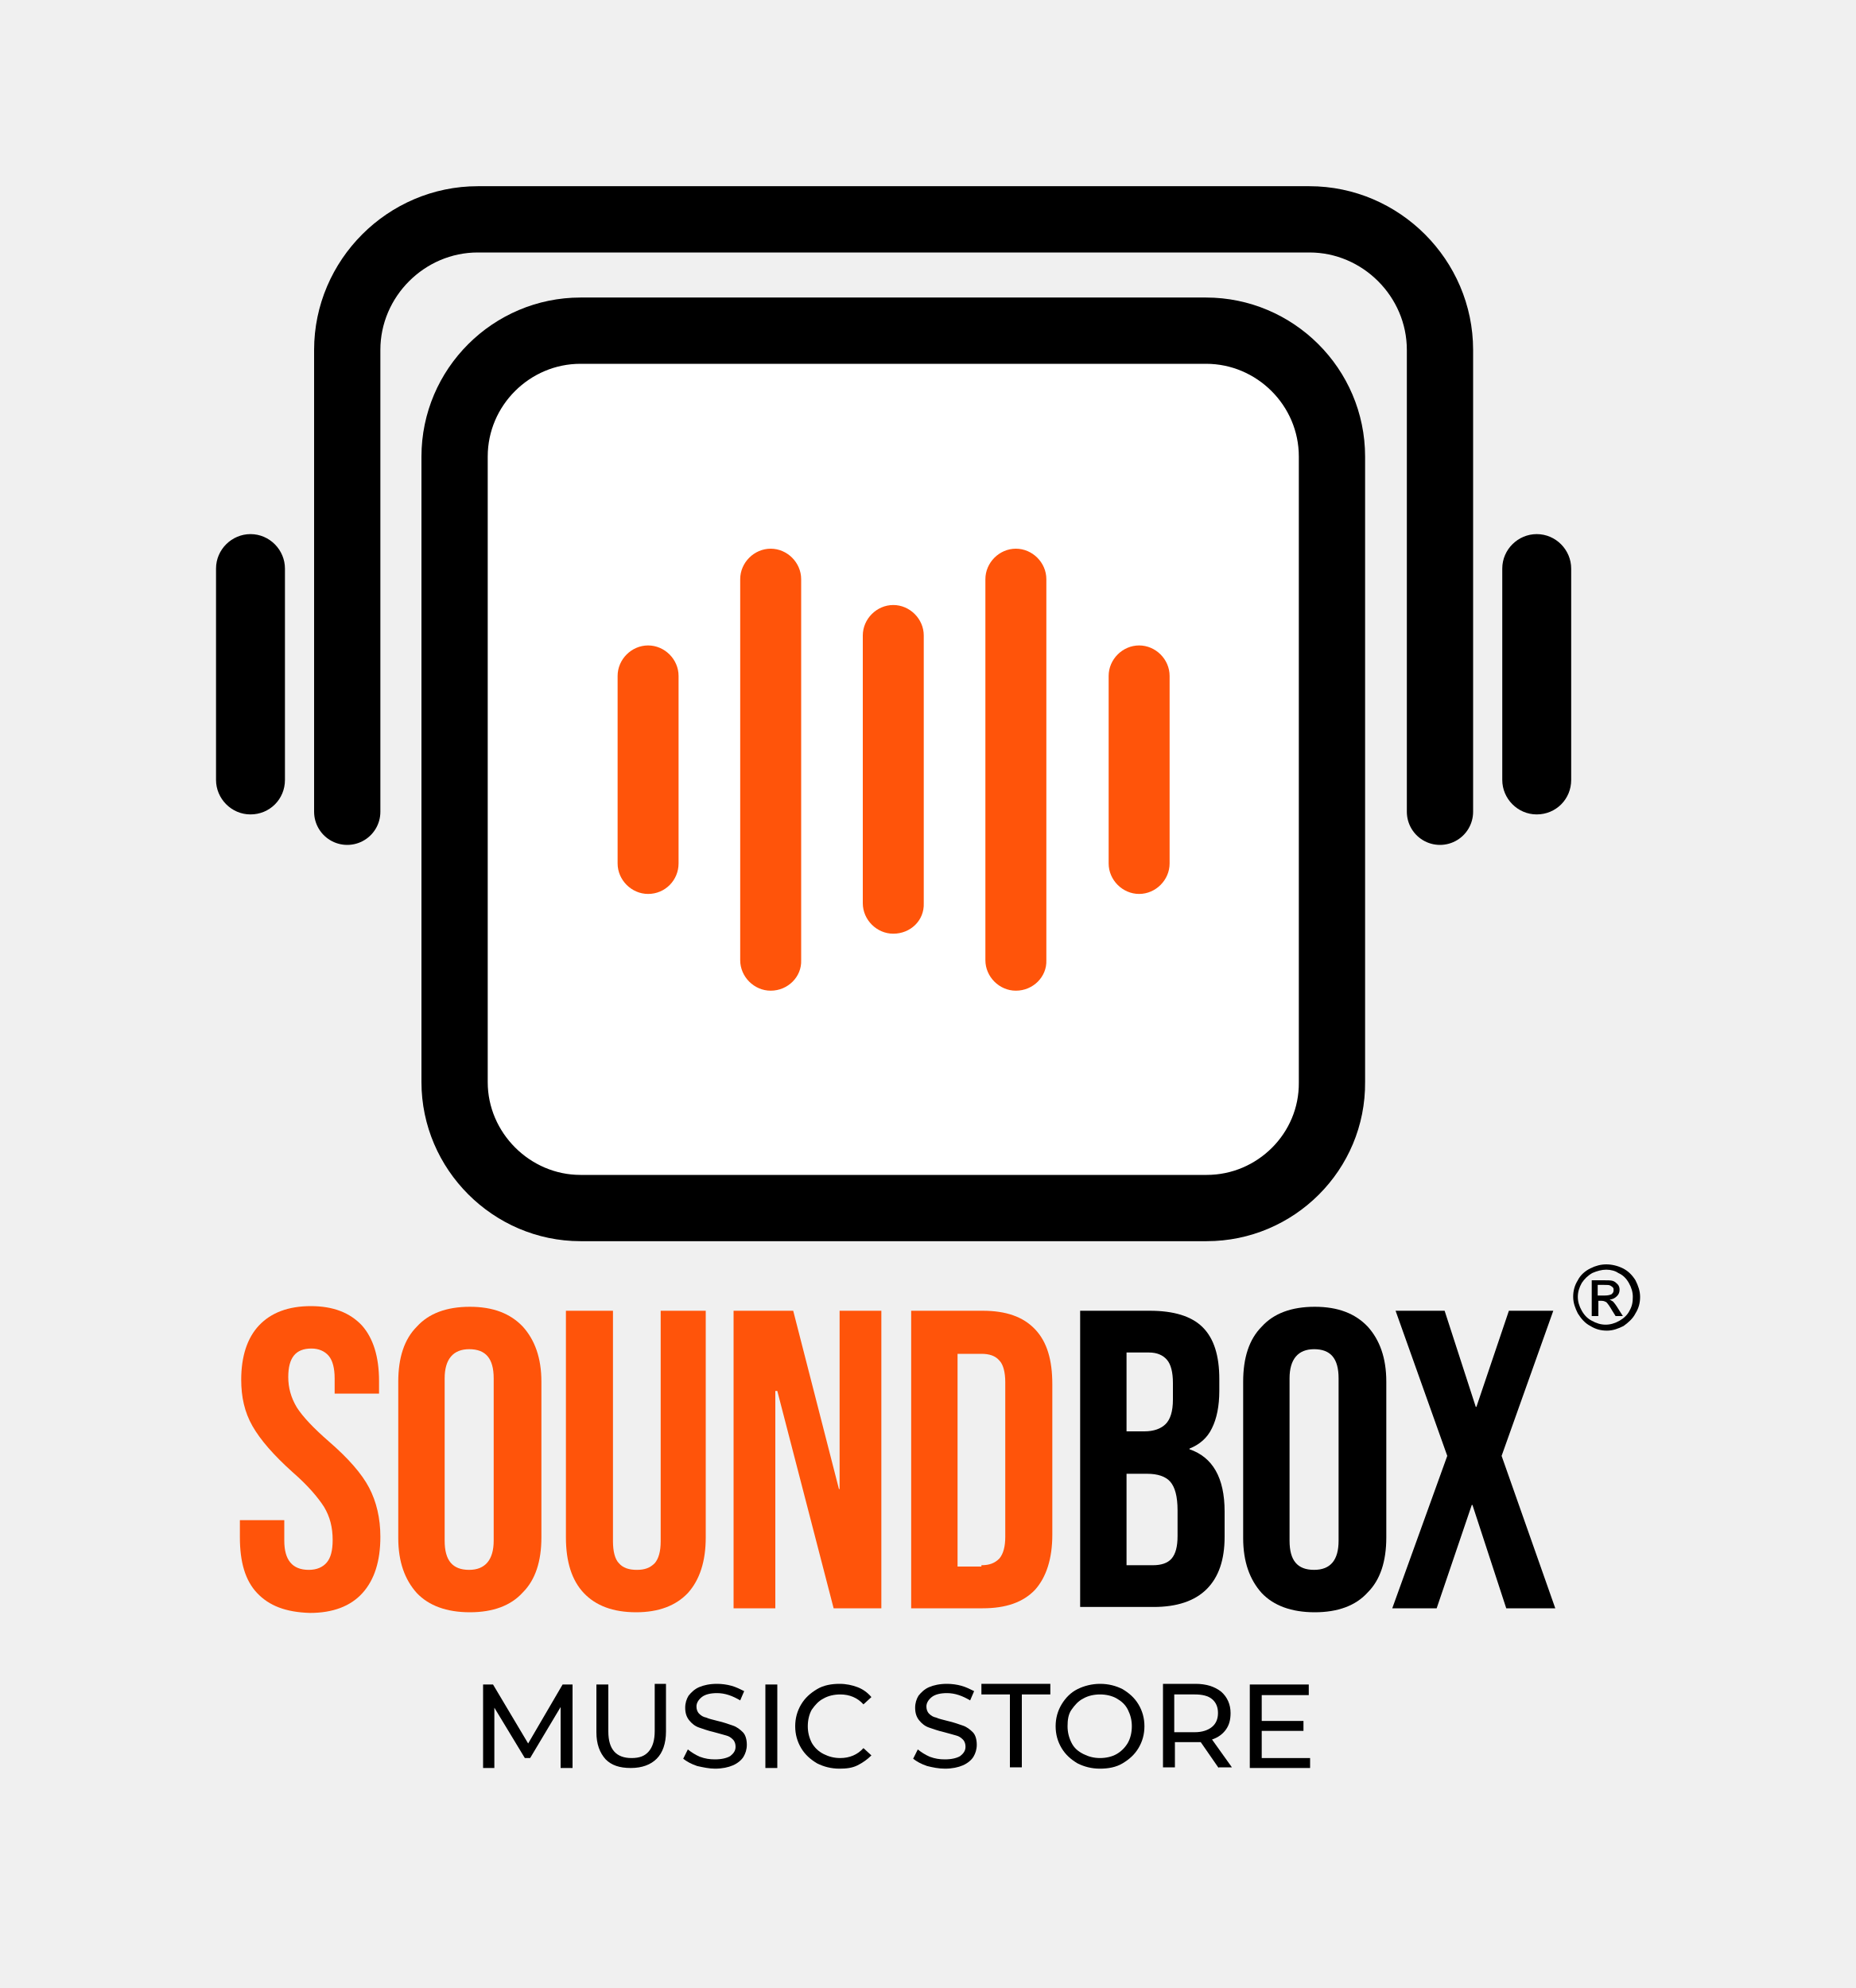
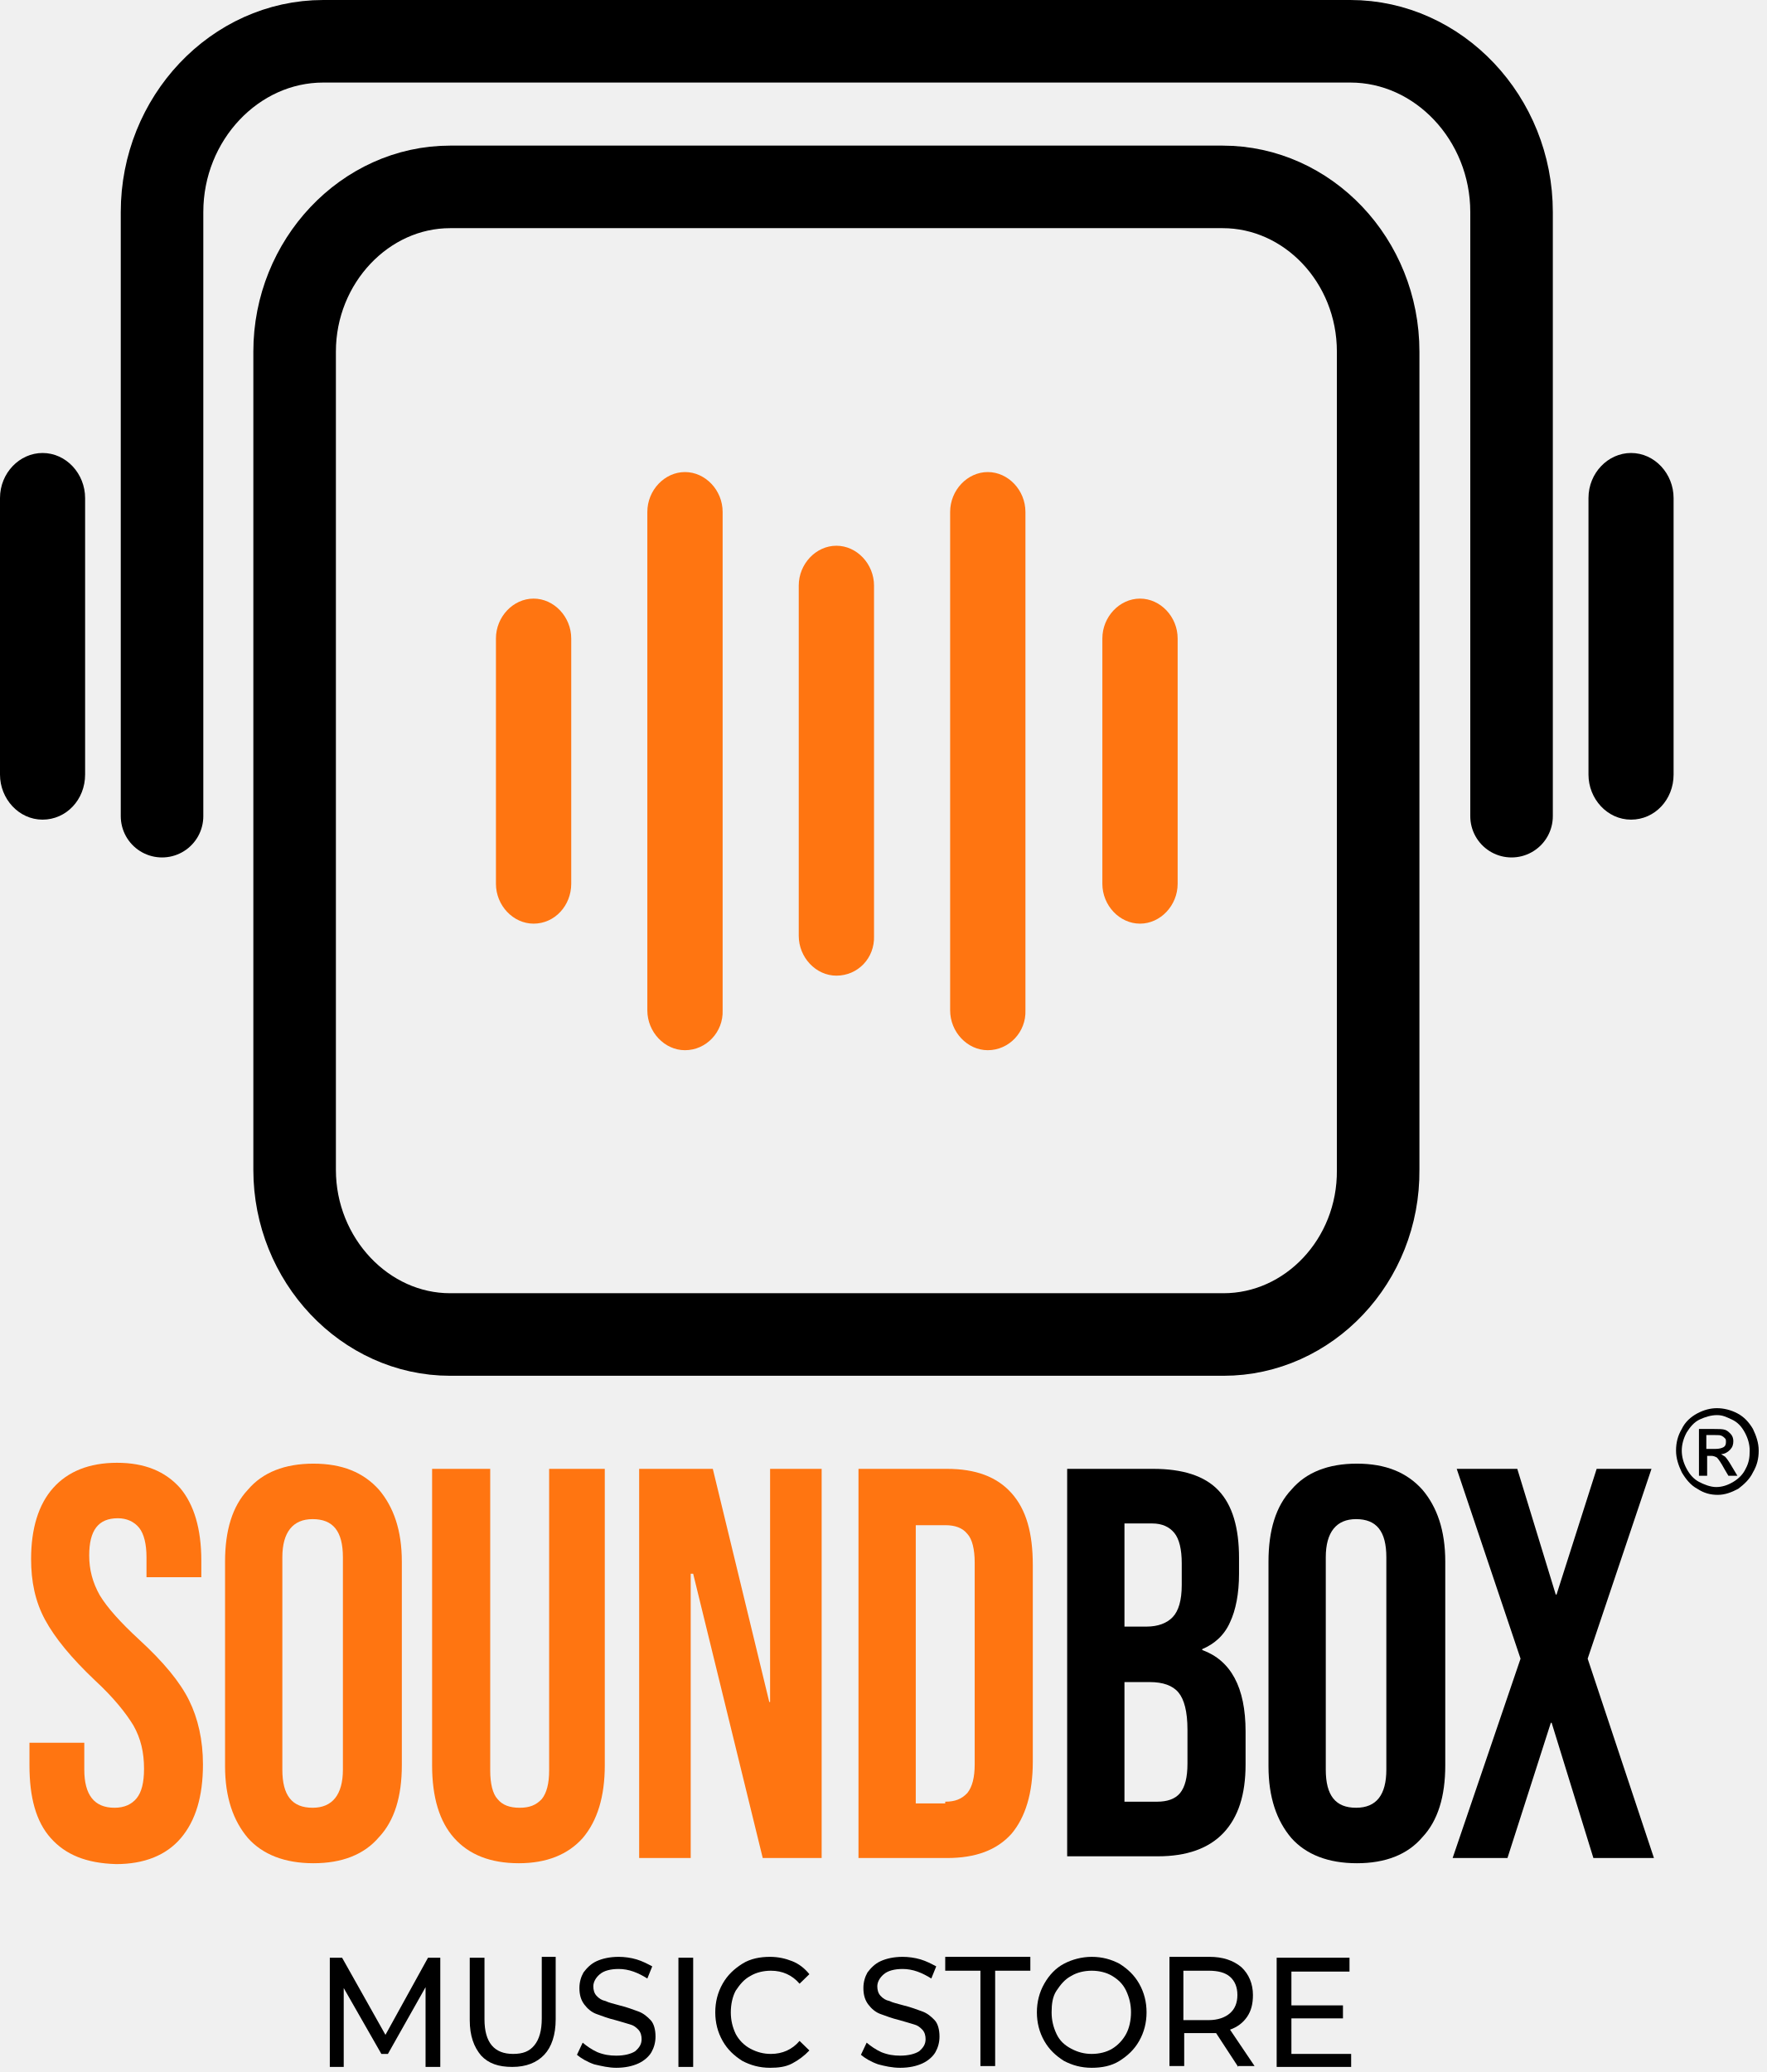
- <svg xmlns="http://www.w3.org/2000/svg" version="1.1" id="Layer_1" x="0px" y="0px" viewBox="0 0 280 300" style="enable-background:new 0 0 280 300;" xml:space="preserve">
-   <style type="text/css">
- 	.st0{fill:#FFFFFF;stroke:#000000;stroke-width:10;stroke-miterlimit:10;}
- 	.st1{fill:#FF540A;}
- 	.st2{fill:none;stroke:#000000;stroke-width:10;stroke-linecap:round;stroke-miterlimit:10;}
- </style>
-   <g>
-     <path class="st0" d="M182.1,182.3H87.6c-10.4,0-19-8.6-19-19V68.9c0-10.5,8.6-19,19-19h94.4c10.4,0,19,8.5,19,19v94.4   C201.1,173.8,192.5,182.3,182.1,182.3z" />
-     <path class="st1" d="M116.3,149.5L116.3,149.5c-2.5,0-4.6-2.1-4.6-4.6V87.4c0-2.5,2.1-4.6,4.6-4.6h0c2.5,0,4.6,2.1,4.6,4.6v57.5   C121,147.4,118.9,149.5,116.3,149.5z" />
-     <path class="st1" d="M153.3,149.5L153.3,149.5c-2.5,0-4.6-2.1-4.6-4.6V87.4c0-2.5,2.1-4.6,4.6-4.6h0c2.5,0,4.6,2.1,4.6,4.6v57.5   C158,147.4,155.9,149.5,153.3,149.5z" />
-     <path class="st1" d="M134.8,140.9L134.8,140.9c-2.5,0-4.6-2.1-4.6-4.6V95.9c0-2.5,2.1-4.6,4.6-4.6h0c2.5,0,4.6,2.1,4.6,4.6v40.4   C139.5,138.9,137.4,140.9,134.8,140.9z" />
-     <path class="st1" d="M97.8,134.9L97.8,134.9c-2.5,0-4.6-2.1-4.6-4.6V102c0-2.5,2.1-4.6,4.6-4.6h0c2.5,0,4.6,2.1,4.6,4.6v28.3   C102.4,132.8,100.4,134.9,97.8,134.9z" />
-     <path class="st1" d="M171.9,134.9L171.9,134.9c-2.5,0-4.6-2.1-4.6-4.6V102c0-2.5,2.1-4.6,4.6-4.6h0c2.5,0,4.6,2.1,4.6,4.6v28.3   C176.5,132.8,174.4,134.9,171.9,134.9z" />
-     <path d="M37.8,122.9L37.8,122.9c-2.9,0-5.2-2.4-5.2-5.2V85.8c0-2.9,2.4-5.2,5.2-5.2h0c2.9,0,5.2,2.4,5.2,5.2v31.9   C43,120.6,40.7,122.9,37.8,122.9z" />
-     <path d="M231.9,122.9L231.9,122.9c-2.9,0-5.2-2.4-5.2-5.2V85.8c0-2.9,2.4-5.2,5.2-5.2h0c2.9,0,5.2,2.4,5.2,5.2v31.9   C237.1,120.6,234.8,122.9,231.9,122.9z" />
-     <path class="st2" d="M217.3,122.5V52.8c0-10.8-8.9-19.7-19.7-19.7H72.1c-10.8,0-19.7,8.9-19.7,19.7v69.7" />
-     <g>
-       <g>
-         <path class="st1" d="M38.8,240.4c-1.8-1.9-2.6-4.7-2.6-8.4v-2.6h6.7v3.1c0,2.9,1.2,4.4,3.7,4.4c1.2,0,2.1-0.4,2.7-1.1     c0.6-0.7,0.9-1.8,0.9-3.4c0-1.9-0.4-3.5-1.3-5c-0.9-1.4-2.4-3.2-4.7-5.2c-2.9-2.6-4.9-4.9-6.1-7c-1.2-2.1-1.7-4.4-1.7-7     c0-3.5,0.9-6.3,2.7-8.2s4.4-2.9,7.8-2.9c3.4,0,5.9,1,7.7,2.9c1.7,1.9,2.6,4.7,2.6,8.4v1.9h-6.7V208c0-1.5-0.3-2.7-0.9-3.4     c-0.6-0.7-1.5-1.1-2.6-1.1c-2.4,0-3.5,1.4-3.5,4.3c0,1.6,0.4,3.1,1.3,4.6c0.9,1.4,2.5,3.1,4.8,5.1c3,2.6,5,4.9,6.1,7     c1.1,2.1,1.7,4.6,1.7,7.4c0,3.7-0.9,6.5-2.7,8.5c-1.8,2-4.5,3-7.9,3C43.1,243.3,40.6,242.3,38.8,240.4z" />
-         <path class="st1" d="M62.9,240.4c-1.8-2-2.8-4.7-2.8-8.3v-23.6c0-3.6,0.9-6.4,2.8-8.3c1.8-2,4.5-3,8-3s6.1,1,8,3     c1.8,2,2.8,4.7,2.8,8.3V232c0,3.6-0.9,6.4-2.8,8.3c-1.8,2-4.5,3-8,3S64.7,242.3,62.9,240.4z M74.5,232.5V208c0-3-1.2-4.4-3.7-4.4     c-2.4,0-3.7,1.5-3.7,4.4v24.5c0,3,1.2,4.4,3.7,4.4C73.2,236.9,74.5,235.4,74.5,232.5z" />
-         <path class="st1" d="M88.1,240.4c-1.8-1.9-2.7-4.7-2.7-8.4v-34.2h7.1v34.8c0,1.5,0.3,2.7,0.9,3.3c0.6,0.7,1.5,1,2.7,1     c1.2,0,2-0.3,2.7-1c0.6-0.7,0.9-1.8,0.9-3.3v-34.8h6.8V232c0,3.6-0.9,6.4-2.7,8.4c-1.8,1.9-4.4,2.9-7.8,2.9     C92.5,243.3,89.9,242.3,88.1,240.4z" />
-         <path class="st1" d="M110.8,197.8h8.9l6.9,26.9h0.1v-26.9h6.3v44.9h-7.2l-8.5-32.8H117v32.8h-6.3V197.8z" />
-         <path class="st1" d="M137.5,197.8h10.8c3.5,0,6.1,0.9,7.9,2.8c1.8,1.9,2.6,4.6,2.6,8.3v22.7c0,3.6-0.9,6.4-2.6,8.3     c-1.8,1.9-4.4,2.8-7.9,2.8h-10.8V197.8z M148.1,236.2c1.2,0,2-0.3,2.7-1c0.6-0.7,0.9-1.8,0.9-3.3v-23.3c0-1.5-0.3-2.7-0.9-3.3     c-0.6-0.7-1.5-1-2.7-1h-3.6v32.1H148.1z" />
-         <path d="M162.9,197.8h10.6c3.6,0,6.3,0.8,8,2.5c1.7,1.7,2.5,4.3,2.5,7.8v1.8c0,2.3-0.4,4.2-1.1,5.6c-0.7,1.5-1.9,2.5-3.4,3.1v0.1     c3.5,1.2,5.3,4.3,5.3,9.4v3.8c0,3.5-0.9,6.1-2.7,7.9c-1.8,1.8-4.5,2.7-8,2.7h-11.1V197.8z M172.7,216c1.4,0,2.5-0.4,3.2-1.1     c0.7-0.7,1.1-1.9,1.1-3.7v-2.5c0-1.6-0.3-2.8-0.9-3.5c-0.6-0.7-1.5-1.1-2.7-1.1H170V216H172.7z M174,236.2c1.2,0,2.2-0.3,2.8-1     c0.6-0.7,0.9-1.8,0.9-3.4v-3.9c0-2.1-0.4-3.5-1.1-4.3c-0.7-0.8-1.9-1.2-3.5-1.2H170v13.8H174z" />
-         <path d="M190.4,240.4c-1.8-2-2.8-4.7-2.8-8.3v-23.6c0-3.6,0.9-6.4,2.8-8.3c1.8-2,4.5-3,8-3c3.5,0,6.1,1,8,3     c1.8,2,2.8,4.7,2.8,8.3V232c0,3.6-0.9,6.4-2.8,8.3c-1.8,2-4.5,3-8,3C194.9,243.3,192.2,242.3,190.4,240.4z M202,232.5V208     c0-3-1.2-4.4-3.7-4.4c-2.4,0-3.7,1.5-3.7,4.4v24.5c0,3,1.2,4.4,3.7,4.4C200.8,236.9,202,235.4,202,232.5z" />
-         <path d="M218.4,219.7l-7.8-21.9h7.4l4.7,14.5h0.1l4.9-14.5h6.7l-7.8,21.9l8.1,23h-7.4l-5.1-15.6h-0.1l-5.3,15.6h-6.7L218.4,219.7     z" />
+ <svg xmlns="http://www.w3.org/2000/svg" width="214" height="251" viewBox="0 0 214 251" fill="none">
+   <g id="Group 1">
+     <g id="TEXT">
+       <g id="MUSIC STORE">
+         <path id="Vector" d="M51.552 250.385V240.725L46.991 248.81H46.198L41.638 240.83V250.385H39.953V237.155H41.44L46.694 246.5L51.849 237.155H53.336V250.385H51.552Z" fill="black" />
+         <path id="Vector_2" d="M58.293 249.02C57.401 247.97 56.905 246.605 56.905 244.715V237.155H58.69V244.61C58.69 247.445 59.879 248.81 62.16 248.81C63.349 248.81 64.142 248.495 64.737 247.76C65.332 247.025 65.629 245.975 65.629 244.505V237.05H67.315V244.61C67.315 246.5 66.819 247.97 65.927 248.915C65.034 249.86 63.746 250.385 62.06 250.385C60.375 250.385 59.185 249.965 58.293 249.02Z" fill="black" />
+         <path id="Vector_3" d="M71.974 250.07C71.082 249.755 70.388 249.335 69.892 248.915L70.586 247.445C71.082 247.865 71.677 248.285 72.371 248.6C73.164 248.915 73.858 249.02 74.651 249.02C75.642 249.02 76.435 248.81 76.931 248.495C77.427 248.075 77.724 247.655 77.724 247.025C77.724 246.605 77.625 246.185 77.328 245.87C77.03 245.555 76.733 245.345 76.336 245.24C75.94 245.135 75.345 244.925 74.552 244.715C73.659 244.505 72.866 244.19 72.272 243.98C71.677 243.77 71.181 243.35 70.784 242.825C70.388 242.3 70.19 241.67 70.19 240.83C70.19 240.095 70.388 239.465 70.685 238.94C71.082 238.415 71.578 237.89 72.272 237.575C72.966 237.26 73.858 237.05 74.948 237.05C75.642 237.05 76.435 237.155 77.129 237.365C77.823 237.575 78.418 237.89 79.013 238.205L78.418 239.675C77.922 239.36 77.328 239.045 76.733 238.835C76.138 238.625 75.543 238.52 74.948 238.52C73.957 238.52 73.164 238.73 72.668 239.15C72.172 239.57 71.875 240.095 71.875 240.62C71.875 241.04 71.974 241.46 72.272 241.775C72.569 242.09 72.866 242.3 73.362 242.405C73.759 242.615 74.353 242.72 75.047 242.93C75.94 243.14 76.733 243.455 77.328 243.665C77.922 243.875 78.418 244.295 78.815 244.715C79.211 245.135 79.409 245.87 79.409 246.71C79.409 247.445 79.211 248.075 78.914 248.6C78.616 249.125 78.022 249.65 77.328 249.965C76.634 250.28 75.741 250.49 74.651 250.49C73.759 250.49 72.866 250.28 71.974 250.07Z" fill="black" />
+         <path id="Vector_4" d="M82.185 237.155H83.97V250.385H82.185V237.155Z" fill="black" />
+         <path id="Vector_5" d="M89.918 249.65C88.927 249.02 88.134 248.285 87.539 247.235C86.944 246.185 86.647 245.03 86.647 243.77C86.647 242.51 86.944 241.355 87.539 240.305C88.134 239.255 88.927 238.52 89.918 237.89C90.909 237.26 92.099 237.05 93.289 237.05C94.28 237.05 95.172 237.26 95.966 237.575C96.759 237.89 97.453 238.415 98.047 239.15L96.858 240.305C95.966 239.255 94.776 238.73 93.388 238.73C92.496 238.73 91.603 238.94 90.909 239.36C90.116 239.78 89.621 240.41 89.125 241.145C88.728 241.88 88.53 242.825 88.53 243.77C88.53 244.715 88.728 245.555 89.125 246.395C89.522 247.13 90.116 247.76 90.909 248.18C91.703 248.6 92.496 248.81 93.388 248.81C94.776 248.81 95.966 248.285 96.858 247.235L98.047 248.39C97.453 249.02 96.759 249.545 95.966 249.965C95.172 250.385 94.28 250.49 93.289 250.49C92 250.49 90.909 250.175 89.918 249.65Z" fill="black" />
+         <path id="Vector_6" d="M106.375 250.07C105.483 249.755 104.789 249.335 104.293 248.915L104.987 247.445C105.483 247.865 106.078 248.285 106.772 248.6C107.565 248.915 108.259 249.02 109.052 249.02C110.043 249.02 110.836 248.81 111.332 248.495C111.828 248.075 112.125 247.655 112.125 247.025C112.125 246.605 112.026 246.185 111.728 245.87C111.431 245.555 111.134 245.345 110.737 245.24C110.341 245.135 109.746 244.925 108.953 244.715C108.06 244.505 107.267 244.19 106.672 243.98C106.078 243.77 105.582 243.35 105.185 242.825C104.789 242.3 104.591 241.67 104.591 240.83C104.591 240.095 104.789 239.465 105.086 238.94C105.483 238.415 105.978 237.89 106.672 237.575C107.366 237.26 108.259 237.05 109.349 237.05C110.043 237.05 110.836 237.155 111.53 237.365C112.224 237.575 112.819 237.89 113.414 238.205L112.819 239.675C112.323 239.36 111.728 239.045 111.134 238.835C110.539 238.625 109.944 238.52 109.349 238.52C108.358 238.52 107.565 238.73 107.069 239.15C106.573 239.57 106.276 240.095 106.276 240.62C106.276 241.04 106.375 241.46 106.672 241.775C106.97 242.09 107.267 242.3 107.763 242.405C108.159 242.615 108.754 242.72 109.448 242.93C110.341 243.14 111.134 243.455 111.728 243.665C112.323 243.875 112.819 244.295 113.216 244.715C113.612 245.135 113.81 245.87 113.81 246.71C113.81 247.445 113.612 248.075 113.315 248.6C113.017 249.125 112.422 249.65 111.728 249.965C111.034 250.28 110.142 250.49 109.052 250.49C108.06 250.49 107.168 250.28 106.375 250.07Z" fill="black" />
+         <path id="Vector_7" d="M118.767 238.73H114.504V237.05H124.815V238.73H120.552V250.28H118.767V238.73Z" fill="black" />
+         <path id="Vector_8" d="M128.879 249.65C127.888 249.02 127.095 248.285 126.5 247.235C125.905 246.185 125.608 245.03 125.608 243.77C125.608 242.51 125.905 241.355 126.5 240.305C127.095 239.255 127.888 238.415 128.879 237.89C129.871 237.365 131.06 237.05 132.25 237.05C133.539 237.05 134.629 237.365 135.621 237.89C136.612 238.52 137.405 239.255 138 240.305C138.595 241.355 138.892 242.51 138.892 243.77C138.892 245.03 138.595 246.185 138 247.235C137.405 248.285 136.612 249.02 135.621 249.65C134.629 250.28 133.44 250.49 132.25 250.49C130.961 250.49 129.871 250.175 128.879 249.65ZM134.728 248.18C135.422 247.76 136.017 247.13 136.414 246.395C136.81 245.66 137.009 244.715 137.009 243.77C137.009 242.825 136.81 241.985 136.414 241.145C136.017 240.305 135.422 239.78 134.728 239.36C134.034 238.94 133.142 238.73 132.25 238.73C131.358 238.73 130.466 238.94 129.772 239.36C128.978 239.78 128.483 240.41 127.987 241.145C127.491 241.88 127.392 242.825 127.392 243.77C127.392 244.715 127.591 245.555 127.987 246.395C128.384 247.235 128.978 247.76 129.772 248.18C130.565 248.6 131.358 248.81 132.25 248.81C133.142 248.81 134.034 248.6 134.728 248.18Z" fill="black" />
+         <path id="Vector_9" d="M149.996 250.385L147.319 246.29C147.022 246.29 146.724 246.29 146.526 246.29H143.453V250.28H141.668V237.05H146.526C148.112 237.05 149.401 237.47 150.392 238.31C151.284 239.15 151.78 240.305 151.78 241.67C151.78 242.72 151.582 243.56 151.086 244.295C150.591 245.03 149.897 245.555 149.004 245.87L151.978 250.28H149.996V250.385ZM149.004 243.875C149.599 243.35 149.897 242.615 149.897 241.67C149.897 240.725 149.599 239.99 149.004 239.465C148.409 238.94 147.517 238.73 146.427 238.73H143.353V244.715H146.427C147.517 244.715 148.409 244.4 149.004 243.875Z" fill="black" />
+         <path id="Vector_10" d="M163.677 248.705V250.385H154.655V237.155H163.478V238.835H156.44V242.93H162.685V244.505H156.44V248.81H163.677V248.705Z" fill="black" />
+       </g>
+       <g id="SOUNDBOX">
+         <path id="&amp;copy" d="M207.991 170.585C208.784 170.585 209.677 170.795 210.47 171.215C211.263 171.635 211.858 172.265 212.353 173.105C212.75 173.945 213.047 174.785 213.047 175.73C213.047 176.675 212.849 177.515 212.353 178.355C211.957 179.195 211.263 179.825 210.569 180.35C209.776 180.77 208.983 181.085 208.091 181.085C207.198 181.085 206.405 180.875 205.612 180.35C204.819 179.93 204.224 179.195 203.728 178.355C203.332 177.515 203.034 176.675 203.034 175.73C203.034 174.785 203.233 173.945 203.728 173.105C204.125 172.265 204.819 171.635 205.612 171.215C206.405 170.795 207.198 170.585 207.991 170.585ZM207.991 171.425C207.297 171.425 206.603 171.635 205.909 171.95C205.216 172.265 204.72 172.895 204.323 173.525C203.927 174.26 203.728 174.995 203.728 175.73C203.728 176.465 203.927 177.2 204.323 177.935C204.72 178.67 205.216 179.195 205.81 179.51C206.405 179.825 207.198 180.14 207.892 180.14C208.586 180.14 209.28 179.93 209.974 179.51C210.668 179.09 211.164 178.565 211.461 177.935C211.858 177.2 211.957 176.57 211.957 175.73C211.957 174.995 211.759 174.26 211.362 173.525C210.966 172.79 210.47 172.265 209.776 171.95C209.082 171.635 208.685 171.425 207.991 171.425ZM205.81 178.775V173.105H207.595C208.19 173.105 208.685 173.105 208.983 173.21C209.28 173.315 209.478 173.525 209.677 173.735C209.875 173.945 209.974 174.26 209.974 174.575C209.974 174.995 209.875 175.31 209.578 175.625C209.28 175.94 208.884 176.15 208.487 176.15C208.685 176.255 208.784 176.36 208.983 176.465C209.181 176.675 209.478 177.095 209.776 177.62L210.47 178.775H209.379L208.884 177.935C208.487 177.2 208.19 176.78 207.991 176.57C207.793 176.465 207.595 176.36 207.297 176.36H206.802V178.775H205.81ZM206.703 175.52H207.793C208.289 175.52 208.586 175.415 208.784 175.31C208.983 175.205 209.082 174.995 209.082 174.68C209.082 174.47 209.082 174.365 208.983 174.26C208.884 174.155 208.784 174.05 208.586 173.945C208.388 173.84 208.19 173.84 207.694 173.84H206.703V175.52Z" fill="black" />
+         <path id="X" d="M184.198 200.93L176.466 177.935H183.802L188.461 193.16H188.56L193.418 177.935H200.06L192.328 200.93L200.358 225.08H193.022L187.966 208.7H187.866L182.612 225.08H175.97L184.198 200.93Z" fill="black" />
+         <path id="O" d="M156.44 222.665C154.655 220.565 153.664 217.73 153.664 213.95V189.17C153.664 185.39 154.556 182.45 156.44 180.455C158.224 178.355 160.901 177.305 164.371 177.305C167.841 177.305 170.418 178.355 172.302 180.455C174.086 182.555 175.078 185.39 175.078 189.17V213.845C175.078 217.625 174.185 220.565 172.302 222.56C170.517 224.66 167.841 225.71 164.371 225.71C160.901 225.71 158.224 224.66 156.44 222.665ZM167.94 214.37V188.645C167.94 185.495 166.75 184.025 164.272 184.025C161.892 184.025 160.603 185.6 160.603 188.645V214.37C160.603 217.52 161.793 218.99 164.272 218.99C166.75 218.99 167.94 217.415 167.94 214.37Z" fill="black" />
+         <path id="B" d="M129.177 177.935H139.685C143.254 177.935 145.931 178.775 147.616 180.56C149.302 182.345 150.095 185.075 150.095 188.75V190.64C150.095 193.055 149.698 195.05 149.004 196.52C148.31 198.095 147.121 199.145 145.634 199.775V199.88C149.103 201.14 150.888 204.395 150.888 209.75V213.74C150.888 217.415 149.996 220.145 148.211 222.035C146.427 223.925 143.75 224.87 140.28 224.87H129.276V177.935H129.177ZM138.892 197.045C140.28 197.045 141.371 196.625 142.065 195.89C142.759 195.155 143.155 193.895 143.155 192.005V189.38C143.155 187.7 142.858 186.44 142.263 185.705C141.668 184.97 140.776 184.55 139.586 184.55H136.216V197.045H138.892ZM140.181 218.255C141.371 218.255 142.362 217.94 142.957 217.205C143.552 216.47 143.849 215.315 143.849 213.635V209.54C143.849 207.335 143.453 205.865 142.759 205.025C142.065 204.185 140.875 203.765 139.289 203.765H136.216V218.255H140.181Z" fill="black" />
+         <path id="D" d="M103.996 177.935H114.703C118.172 177.935 120.75 178.88 122.534 180.875C124.319 182.87 125.112 185.705 125.112 189.59V213.425C125.112 217.205 124.22 220.145 122.534 222.14C120.75 224.135 118.172 225.08 114.703 225.08H103.996V177.935ZM114.504 218.255C115.694 218.255 116.487 217.94 117.181 217.205C117.776 216.47 118.073 215.315 118.073 213.74V189.275C118.073 187.7 117.776 186.44 117.181 185.81C116.586 185.075 115.694 184.76 114.504 184.76H110.935V218.465H114.504V218.255Z" fill="#FF7511" />
+         <path id="N" d="M77.526 177.935H86.349L93.19 206.18H93.289V177.935H99.534V225.08H92.397L83.97 190.64H83.672V225.08H77.427V177.935H77.526Z" fill="#FF7511" />
+         <path id="U" d="M55.022 222.665C53.237 220.67 52.345 217.73 52.345 213.845V177.935H59.384V214.475C59.384 216.05 59.681 217.31 60.276 217.94C60.871 218.675 61.763 218.99 62.953 218.99C64.142 218.99 64.935 218.675 65.629 217.94C66.224 217.205 66.522 216.05 66.522 214.475V177.935H73.263V213.845C73.263 217.625 72.371 220.565 70.586 222.665C68.802 224.66 66.224 225.71 62.853 225.71C59.384 225.71 56.806 224.66 55.022 222.665Z" fill="#FF7511" />
+         <path id="O_2" d="M30.039 222.665C28.254 220.565 27.263 217.73 27.263 213.95V189.17C27.263 185.39 28.155 182.45 30.039 180.455C31.823 178.355 34.5 177.305 37.97 177.305C41.44 177.305 44.017 178.355 45.901 180.455C47.685 182.555 48.677 185.39 48.677 189.17V213.845C48.677 217.625 47.785 220.565 45.901 222.56C44.116 224.66 41.44 225.71 37.97 225.71C34.5 225.71 31.823 224.66 30.039 222.665ZM41.539 214.37V188.645C41.539 185.495 40.349 184.025 37.871 184.025C35.491 184.025 34.203 185.6 34.203 188.645V214.37C34.203 217.52 35.392 218.99 37.871 218.99C40.25 218.99 41.539 217.415 41.539 214.37Z" fill="#FF7511" />
+         <path id="S" d="M6.147 222.665C4.362 220.67 3.569 217.73 3.569 213.845V211.115H10.211V214.37C10.211 217.415 11.401 218.99 13.879 218.99C15.069 218.99 15.961 218.57 16.556 217.835C17.151 217.1 17.448 215.945 17.448 214.265C17.448 212.27 17.052 210.59 16.16 209.015C15.267 207.545 13.78 205.655 11.5 203.555C8.625 200.825 6.642 198.41 5.453 196.205C4.263 194 3.767 191.585 3.767 188.855C3.767 185.18 4.659 182.24 6.444 180.245C8.228 178.25 10.806 177.2 14.177 177.2C17.547 177.2 20.026 178.25 21.81 180.245C23.496 182.24 24.388 185.18 24.388 189.065V191.06H17.746V188.645C17.746 187.07 17.448 185.81 16.854 185.075C16.259 184.34 15.366 183.92 14.276 183.92C11.897 183.92 10.806 185.39 10.806 188.435C10.806 190.115 11.203 191.69 12.095 193.265C12.987 194.735 14.573 196.52 16.854 198.62C19.828 201.35 21.81 203.765 22.901 205.97C23.991 208.175 24.586 210.8 24.586 213.74C24.586 217.625 23.694 220.565 21.91 222.665C20.125 224.765 17.448 225.815 14.078 225.815C10.409 225.71 7.931 224.66 6.147 222.665Z" fill="#FF7511" />
      </g>
    </g>
-     <g>
-       <g>
-         <path d="M84.6,266.8l0-9.2l-4.6,7.7h-0.8l-4.6-7.6v9.1h-1.7v-12.6h1.5l5.3,8.9l5.2-8.9h1.5l0,12.6H84.6z" />
-         <path d="M91.4,265.5c-0.9-1-1.4-2.3-1.4-4.1v-7.2h1.8v7.1c0,2.7,1.2,4,3.5,4c1.2,0,2-0.3,2.6-1c0.6-0.7,0.9-1.7,0.9-3.1v-7.1h1.7     v7.2c0,1.8-0.5,3.2-1.4,4.1s-2.2,1.4-3.9,1.4S92.3,266.4,91.4,265.5z" />
-         <path d="M105.2,266.5c-0.9-0.3-1.6-0.7-2.1-1.1l0.7-1.4c0.5,0.4,1.1,0.8,1.8,1.1c0.8,0.3,1.5,0.4,2.3,0.4c1,0,1.8-0.2,2.3-0.5     c0.5-0.4,0.8-0.8,0.8-1.4c0-0.4-0.1-0.8-0.4-1.1c-0.3-0.3-0.6-0.5-1-0.6c-0.4-0.1-1-0.3-1.8-0.5c-0.9-0.2-1.7-0.5-2.3-0.7     c-0.6-0.2-1.1-0.6-1.5-1.1c-0.4-0.5-0.6-1.1-0.6-1.9c0-0.7,0.2-1.3,0.5-1.8c0.4-0.5,0.9-1,1.6-1.3c0.7-0.3,1.6-0.5,2.7-0.5     c0.7,0,1.5,0.1,2.2,0.3c0.7,0.2,1.3,0.5,1.9,0.8l-0.6,1.4c-0.5-0.3-1.1-0.6-1.7-0.8s-1.2-0.3-1.8-0.3c-1,0-1.8,0.2-2.3,0.6     c-0.5,0.4-0.8,0.9-0.8,1.4c0,0.4,0.1,0.8,0.4,1.1c0.3,0.3,0.6,0.5,1.1,0.6c0.4,0.2,1,0.3,1.7,0.5c0.9,0.2,1.7,0.5,2.3,0.7     s1.1,0.6,1.5,1s0.6,1.1,0.6,1.9c0,0.7-0.2,1.3-0.5,1.8s-0.9,1-1.6,1.3c-0.7,0.3-1.6,0.5-2.7,0.5     C107,266.9,106.1,266.7,105.2,266.5z" />
-         <path d="M115.5,254.2h1.8v12.6h-1.8V254.2z" />
-         <path d="M123.3,266.1c-1-0.6-1.8-1.3-2.4-2.3c-0.6-1-0.9-2.1-0.9-3.3c0-1.2,0.3-2.3,0.9-3.3c0.6-1,1.4-1.7,2.4-2.3     c1-0.6,2.2-0.8,3.4-0.8c1,0,1.9,0.2,2.7,0.5c0.8,0.3,1.5,0.8,2.1,1.5l-1.2,1.1c-0.9-1-2.1-1.5-3.5-1.5c-0.9,0-1.8,0.2-2.5,0.6     c-0.8,0.4-1.3,1-1.8,1.7c-0.4,0.7-0.6,1.6-0.6,2.5s0.2,1.7,0.6,2.5c0.4,0.7,1,1.3,1.8,1.7c0.8,0.4,1.6,0.6,2.5,0.6     c1.4,0,2.6-0.5,3.5-1.5l1.2,1.1c-0.6,0.6-1.3,1.1-2.1,1.5s-1.7,0.5-2.7,0.5C125.4,266.9,124.3,266.6,123.3,266.1z" />
-         <path d="M139.9,266.5c-0.9-0.3-1.6-0.7-2.1-1.1l0.7-1.4c0.5,0.4,1.1,0.8,1.8,1.1c0.8,0.3,1.5,0.4,2.3,0.4c1,0,1.8-0.2,2.3-0.5     c0.5-0.4,0.8-0.8,0.8-1.4c0-0.4-0.1-0.8-0.4-1.1c-0.3-0.3-0.6-0.5-1-0.6c-0.4-0.1-1-0.3-1.8-0.5c-0.9-0.2-1.7-0.5-2.3-0.7     c-0.6-0.2-1.1-0.6-1.5-1.1c-0.4-0.5-0.6-1.1-0.6-1.9c0-0.7,0.2-1.3,0.5-1.8c0.4-0.5,0.9-1,1.6-1.3c0.7-0.3,1.6-0.5,2.7-0.5     c0.7,0,1.5,0.1,2.2,0.3c0.7,0.2,1.3,0.5,1.9,0.8l-0.6,1.4c-0.5-0.3-1.1-0.6-1.7-0.8s-1.2-0.3-1.8-0.3c-1,0-1.8,0.2-2.3,0.6     c-0.5,0.4-0.8,0.9-0.8,1.4c0,0.4,0.1,0.8,0.4,1.1c0.3,0.3,0.6,0.5,1.1,0.6c0.4,0.2,1,0.3,1.7,0.5c0.9,0.2,1.7,0.5,2.3,0.7     s1.1,0.6,1.5,1s0.6,1.1,0.6,1.9c0,0.7-0.2,1.3-0.5,1.8s-0.9,1-1.6,1.3c-0.7,0.3-1.6,0.5-2.7,0.5     C141.6,266.9,140.7,266.7,139.9,266.5z" />
-         <path d="M152.4,255.7h-4.3v-1.6h10.4v1.6h-4.3v11h-1.8V255.7z" />
-         <path d="M162.6,266.1c-1-0.6-1.8-1.3-2.4-2.3c-0.6-1-0.9-2.1-0.9-3.3s0.3-2.3,0.9-3.3c0.6-1,1.4-1.8,2.4-2.3s2.2-0.8,3.4-0.8     c1.3,0,2.4,0.3,3.4,0.8c1,0.6,1.8,1.3,2.4,2.3c0.6,1,0.9,2.1,0.9,3.3c0,1.2-0.3,2.3-0.9,3.3c-0.6,1-1.4,1.7-2.4,2.3     c-1,0.6-2.2,0.8-3.4,0.8C164.7,266.9,163.6,266.6,162.6,266.1z M168.5,264.7c0.7-0.4,1.3-1,1.7-1.7s0.6-1.6,0.6-2.5     s-0.2-1.7-0.6-2.5s-1-1.3-1.7-1.7c-0.7-0.4-1.6-0.6-2.5-0.6c-0.9,0-1.8,0.2-2.5,0.6c-0.8,0.4-1.3,1-1.8,1.7s-0.6,1.6-0.6,2.5     s0.2,1.7,0.6,2.5s1,1.3,1.8,1.7s1.6,0.6,2.5,0.6C166.9,265.3,167.8,265.1,168.5,264.7z" />
-         <path d="M183.9,266.8l-2.7-3.9c-0.3,0-0.6,0-0.8,0h-3.1v3.8h-1.8v-12.6h4.9c1.6,0,2.9,0.4,3.9,1.2c0.9,0.8,1.4,1.9,1.4,3.2     c0,1-0.2,1.8-0.7,2.5c-0.5,0.7-1.2,1.2-2.1,1.5l3,4.2H183.9z M182.9,260.6c0.6-0.5,0.9-1.2,0.9-2.1s-0.3-1.6-0.9-2.1     c-0.6-0.5-1.5-0.7-2.6-0.7h-3.1v5.7h3.1C181.4,261.4,182.3,261.1,182.9,260.6z" />
-         <path d="M197.7,265.2v1.6h-9.1v-12.6h8.9v1.6h-7.1v3.9h6.3v1.5h-6.3v4.1H197.7z" />
+     <g id="ICON">
+       <g id="bars-sounds">
+         <path id="bar-sound-5" d="M138.099 111.89C135.621 111.89 133.539 109.685 133.539 107.06V77.345C133.539 74.72 135.621 72.515 138.099 72.515C140.578 72.515 142.659 74.72 142.659 77.345V107.06C142.659 109.685 140.578 111.89 138.099 111.89Z" fill="#FF7511" />
+         <path id="bar-sound-4" d="M119.659 127.22C117.181 127.22 115.099 125.015 115.099 122.39V62.015C115.099 59.39 117.181 57.185 119.659 57.185C122.138 57.185 124.22 59.39 124.22 62.015V122.39C124.319 125.015 122.237 127.22 119.659 127.22Z" fill="#FF7511" />
+         <path id="bar-sound-3" d="M101.319 118.19C98.841 118.19 96.759 115.985 96.759 113.36V70.94C96.759 68.315 98.841 66.11 101.319 66.11C103.797 66.11 105.879 68.315 105.879 70.94V113.36C105.978 116.09 103.897 118.19 101.319 118.19Z" fill="#FF7511" />
+         <path id="bar-sound-2" d="M82.978 127.22C80.5 127.22 78.418 125.015 78.418 122.39V62.015C78.418 59.39 80.5 57.185 82.978 57.185C85.457 57.185 87.539 59.39 87.539 62.015V122.39C87.638 125.015 85.556 127.22 82.978 127.22Z" fill="#FF7511" />
+         <path id="bar-sound-1" d="M64.638 111.89C62.16 111.89 60.078 109.685 60.078 107.06V77.345C60.078 74.72 62.16 72.515 64.638 72.515C67.116 72.515 69.198 74.72 69.198 77.345V107.06C69.198 109.685 67.216 111.89 64.638 111.89Z" fill="#FF7511" />
      </g>
+       <path id="Vector_11" d="M148.211 161.66H54.526C44.215 161.66 35.69 152.63 35.69 141.71V42.59C35.69 31.67 44.215 22.64 54.526 22.64H148.112C158.422 22.64 166.948 31.565 166.948 42.59V141.71C167.047 152.735 158.522 161.66 148.211 161.66Z" stroke="black" stroke-width="10" stroke-miterlimit="10" />
+       <path id="Vector_12" d="M5.155 99.29C2.28 99.29 0 96.77 0 93.83V60.335C0 57.29 2.379 54.875 5.155 54.875C8.03 54.875 10.31 57.395 10.31 60.335V93.83C10.31 96.875 8.03 99.29 5.155 99.29Z" fill="black" />
+       <path id="Vector_13" d="M197.582 99.29C194.707 99.29 192.427 96.77 192.427 93.83V60.335C192.427 57.29 194.806 54.875 197.582 54.875C200.457 54.875 202.737 57.395 202.737 60.335V93.83C202.737 96.875 200.457 99.29 197.582 99.29Z" fill="black" />
+       <path id="Vector_14" d="M183.108 98.87V25.685C183.108 14.345 174.285 5 163.578 5H39.16C28.453 5 19.629 14.345 19.629 25.685V98.87" stroke="black" stroke-width="10" stroke-miterlimit="10" stroke-linecap="round" />
    </g>
-     <path d="M242.4,190.8c0.8,0,1.7,0.2,2.5,0.6c0.8,0.4,1.4,1,1.9,1.8c0.4,0.8,0.7,1.6,0.7,2.5c0,0.9-0.2,1.7-0.7,2.5   c-0.4,0.8-1.1,1.4-1.8,1.9c-0.8,0.4-1.6,0.7-2.5,0.7s-1.7-0.2-2.5-0.7c-0.8-0.4-1.4-1.1-1.9-1.9c-0.4-0.8-0.7-1.6-0.7-2.5   c0-0.9,0.2-1.7,0.7-2.5c0.4-0.8,1.1-1.4,1.9-1.8C240.8,191,241.6,190.8,242.4,190.8z M242.4,191.6c-0.7,0-1.4,0.2-2.1,0.5   c-0.7,0.4-1.2,0.9-1.6,1.5c-0.4,0.7-0.6,1.4-0.6,2.1c0,0.7,0.2,1.4,0.6,2.1c0.4,0.7,0.9,1.2,1.5,1.5c0.7,0.4,1.4,0.6,2.1,0.6   s1.4-0.2,2.1-0.6c0.7-0.4,1.2-0.9,1.5-1.5c0.4-0.7,0.5-1.3,0.5-2.1c0-0.7-0.2-1.4-0.6-2.1c-0.4-0.7-0.9-1.2-1.6-1.5   C243.8,191.8,243.1,191.6,242.4,191.6z M240.2,198.6v-5.4h1.8c0.6,0,1.1,0,1.4,0.1c0.3,0.1,0.5,0.3,0.7,0.5   c0.2,0.2,0.3,0.5,0.3,0.8c0,0.4-0.1,0.7-0.4,1c-0.3,0.3-0.7,0.5-1.1,0.5c0.2,0.1,0.3,0.2,0.5,0.3c0.2,0.2,0.5,0.6,0.8,1.1l0.7,1.1   h-1.1l-0.5-0.8c-0.4-0.7-0.7-1.1-0.9-1.3c-0.2-0.1-0.4-0.2-0.7-0.2h-0.5v2.3H240.2z M241.1,195.5h1.1c0.5,0,0.8-0.1,1-0.2   c0.2-0.2,0.3-0.3,0.3-0.6c0-0.2,0-0.3-0.1-0.4c-0.1-0.1-0.2-0.2-0.4-0.3c-0.2-0.1-0.4-0.1-0.9-0.1h-1V195.5z" />
  </g>
</svg>
